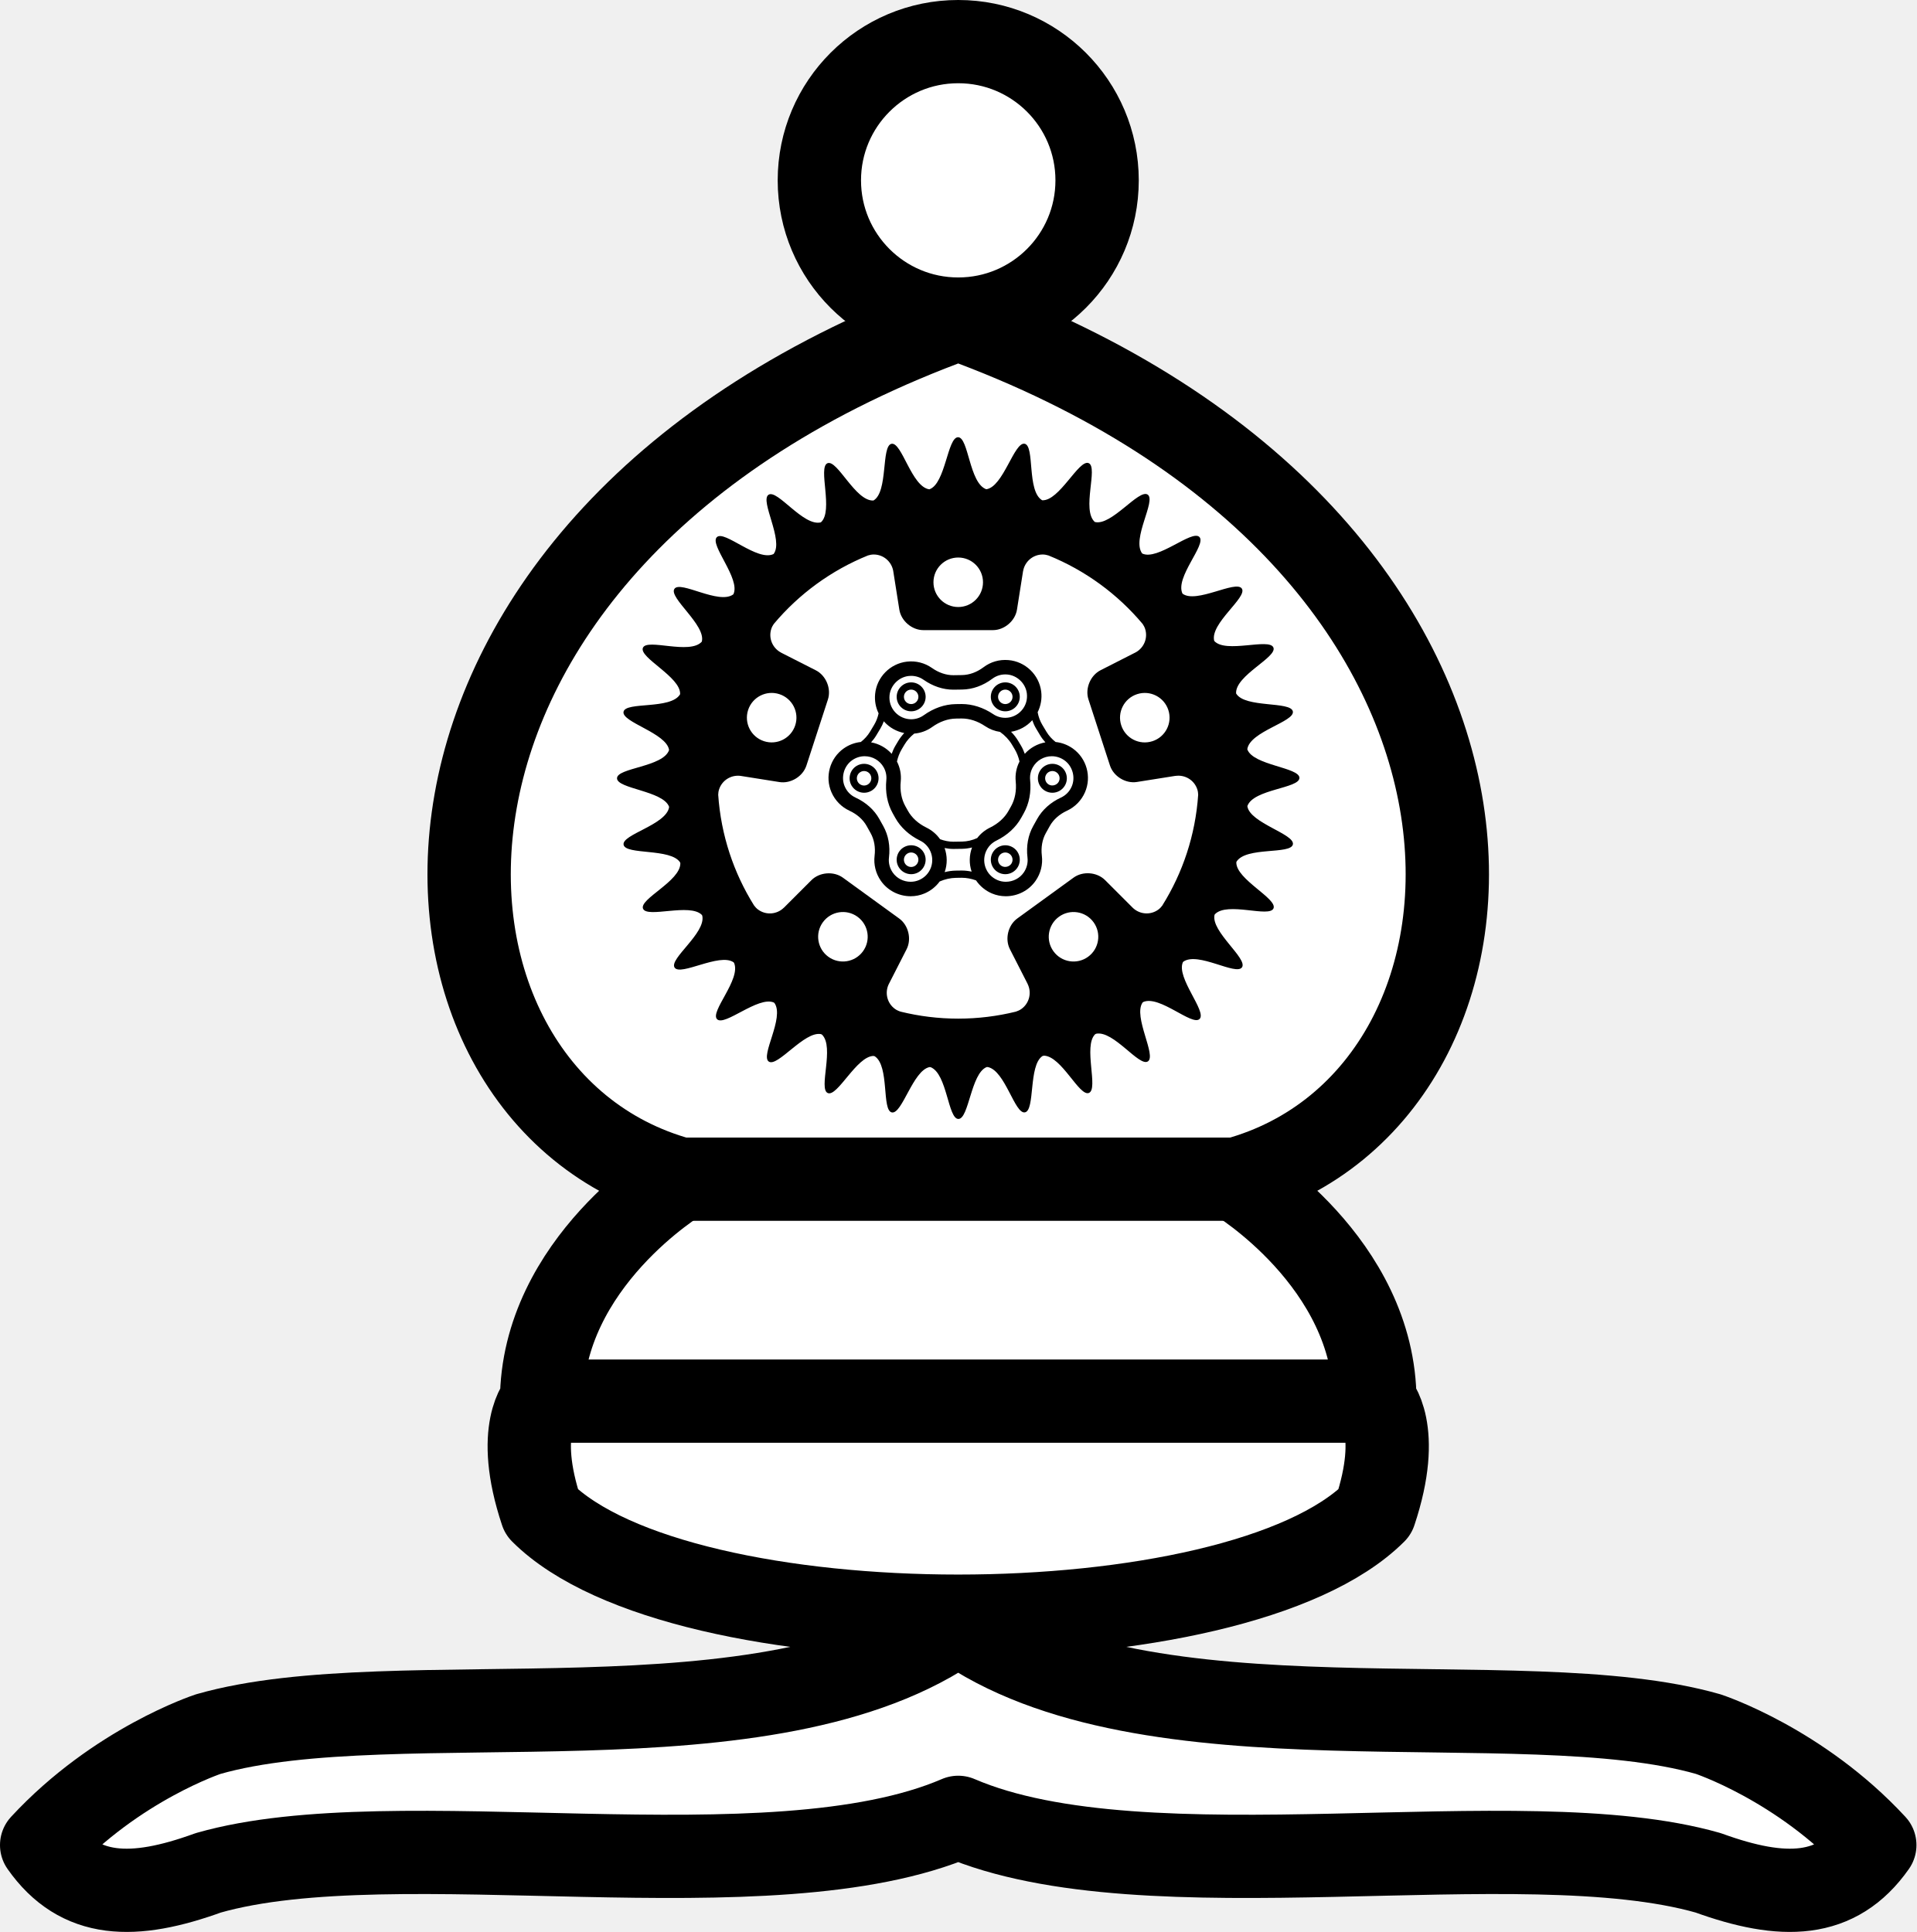
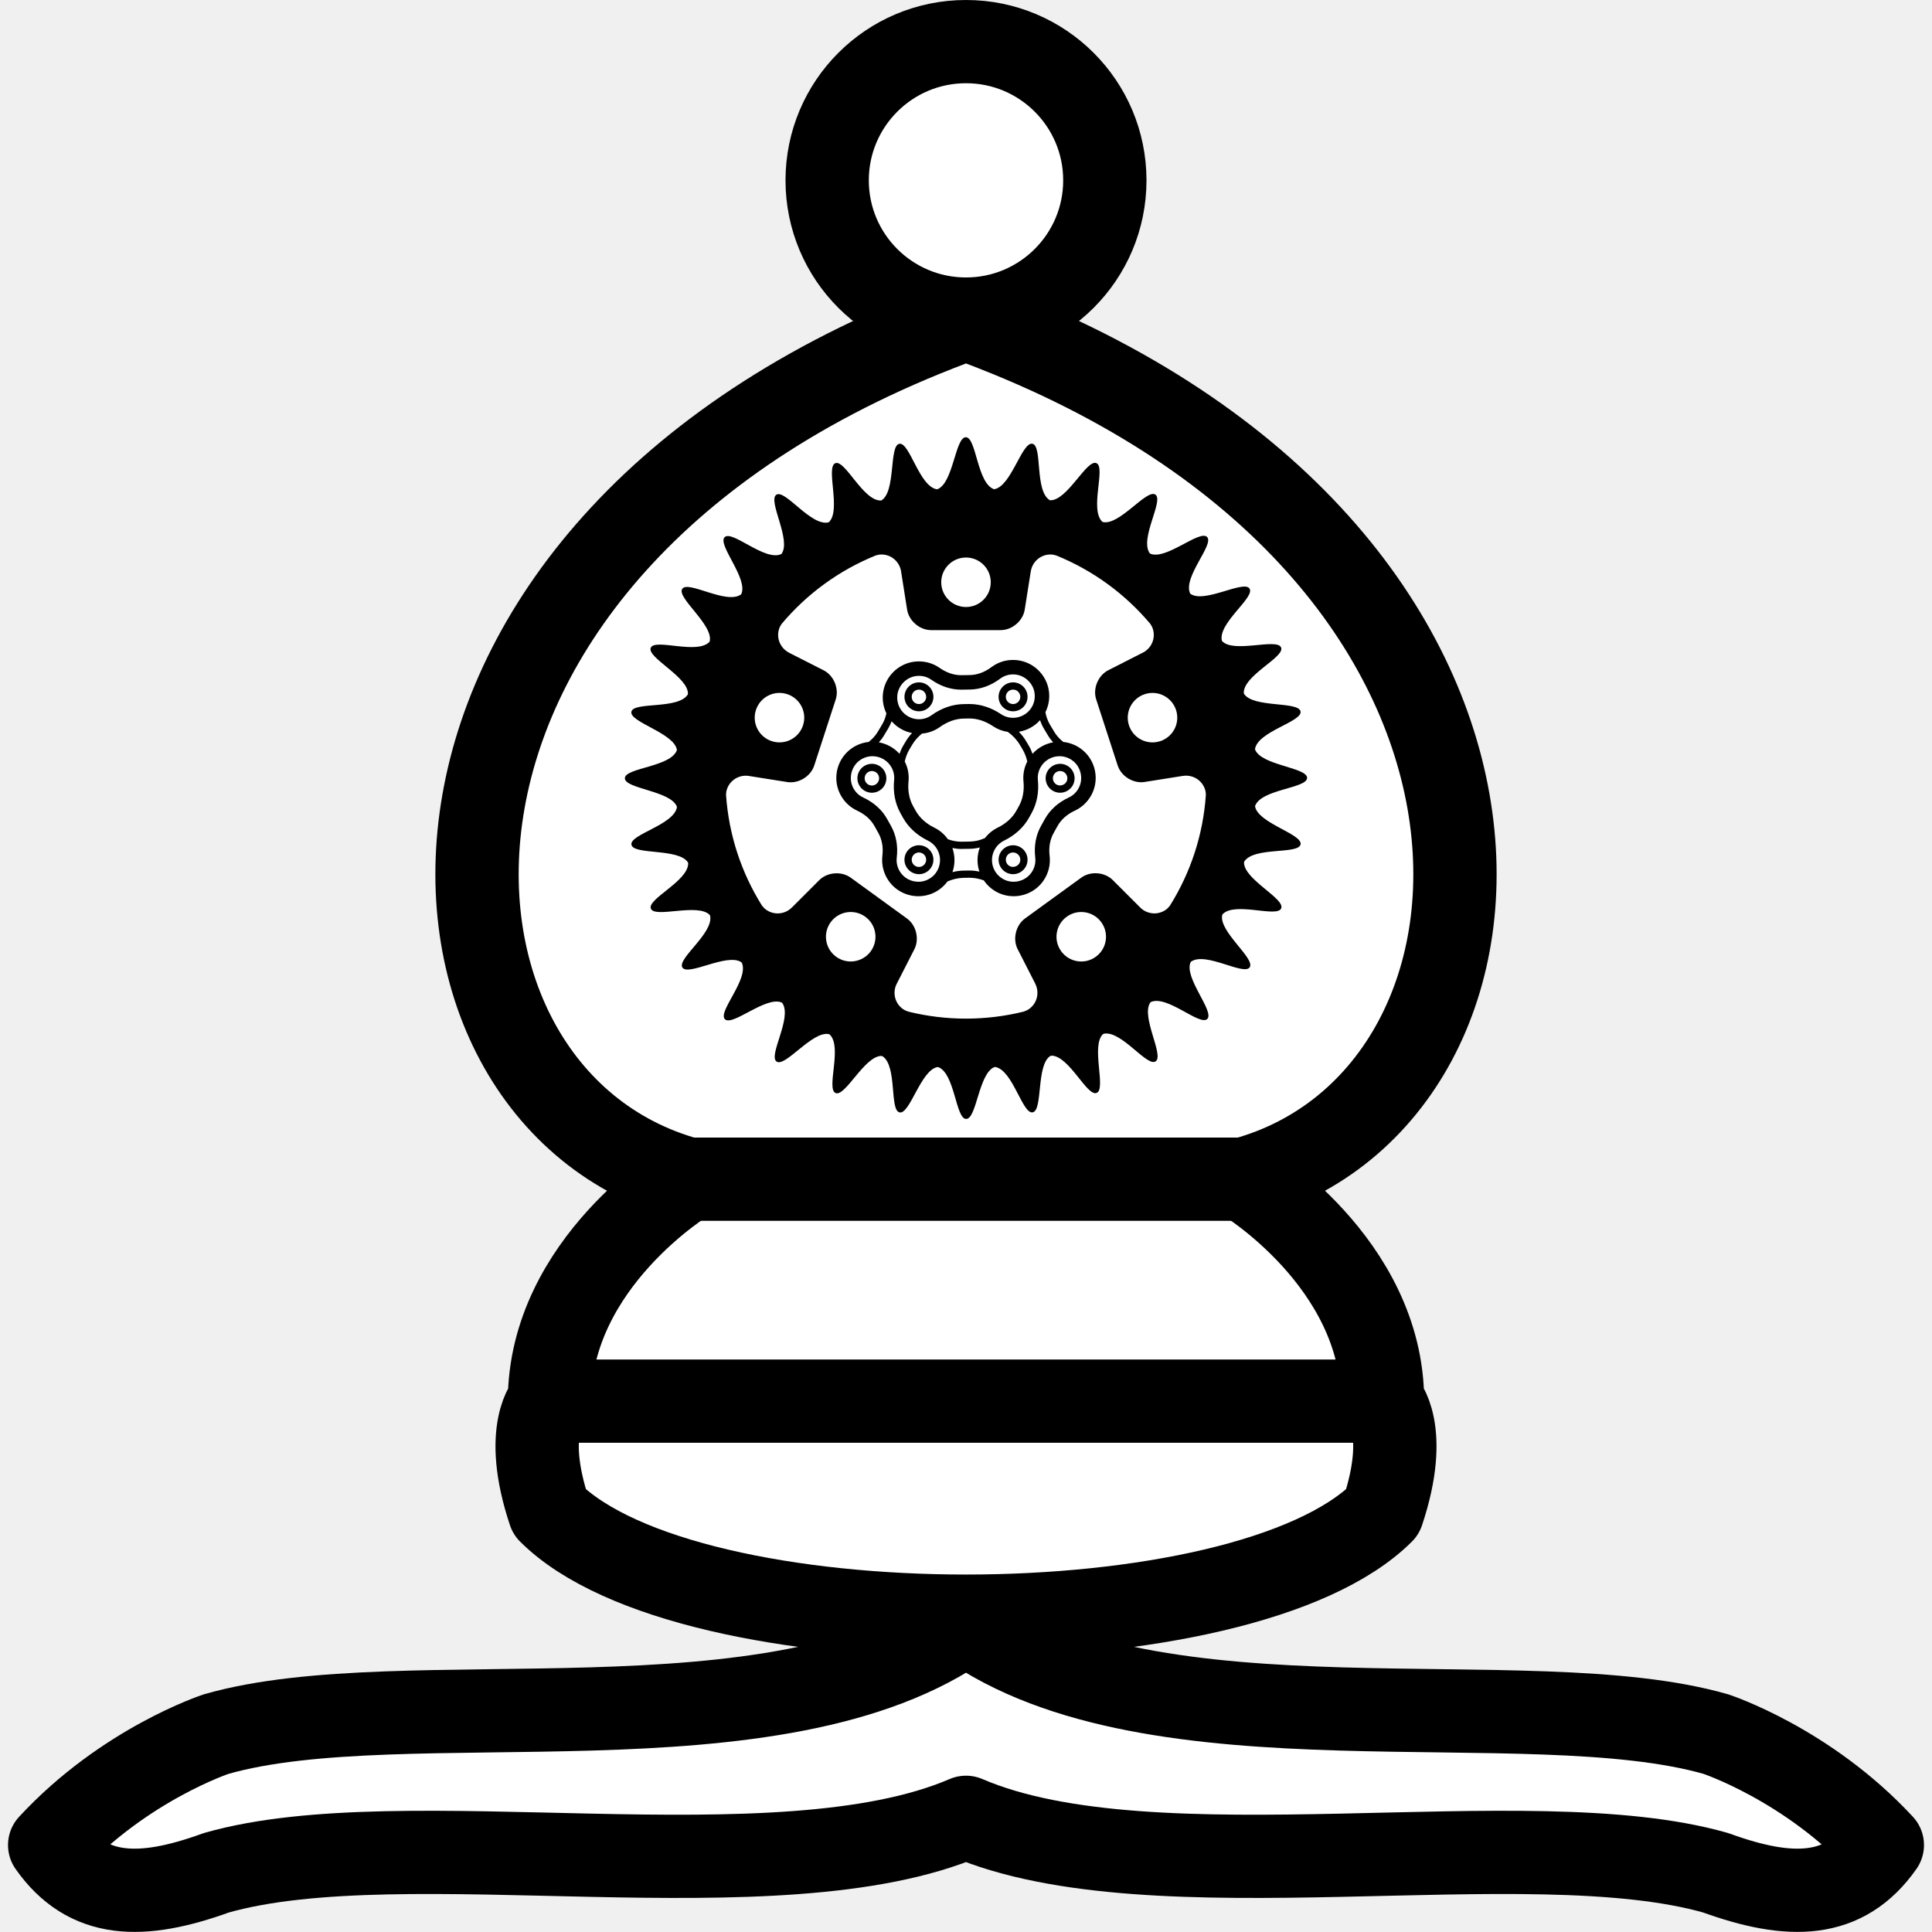
- <svg xmlns="http://www.w3.org/2000/svg" version="1.1" id="svg108" width="138.838" height="139.998">
+ <svg xmlns="http://www.w3.org/2000/svg" version="1.1" id="svg108" width="140" height="140">
  <defs id="defs112" />
-   <g id="g1226" transform="matrix(0.9059927,0,0,0.9052563,102.8252,104.1799)">
+   <g id="g1226" transform="matrix(0.9059927,0,0,0.9052563,103.406,104.1799)">
    <g style="fill:#ffffff;fill-opacity:1;fill-rule:evenodd;stroke:#000000;stroke-width:1.5;stroke-linecap:butt;stroke-linejoin:round;stroke-miterlimit:4;stroke-dasharray:none;stroke-opacity:1" id="g327" transform="matrix(4.441876,0,0,4.441876,-136.8145,-136.1823)">
      <path d="m 9,36 c 3.39,-0.97 10.11,0.43 13.5,-2 3.39,2.43 10.11,1.03 13.5,2 0,0 1.65,0.54 3,2 -0.68,0.97 -1.65,0.99 -3,0.5 -3.39,-0.97 -10.11,0.46 -13.5,-1 C 19.11,38.96 12.39,37.53 9,38.5 7.65,38.99 6.68,38.97 6,38 7.35,36.54 9,36 9,36 Z" id="path321" />
      <path d="m 15,32 c 2.5,2.5 12.5,2.5 15,0 0.5,-1.5 0,-2 0,-2 0,-2.5 -2.5,-4 -2.5,-4 5.5,-1.5 6,-11.5 -5,-15.5 -11,4 -10.5,14 -5,15.5 0,0 -2.5,1.5 -2.5,4 0,0 -0.5,0.5 0,2 z" id="path323" />
      <path d="m 25,8 a 2.5,2.5 0 1 1 -5,0 2.5,2.5 0 1 1 5,0 z" id="path325" />
    </g>
    <path style="fill:none;fill-opacity:1;fill-rule:evenodd;stroke:#000000;stroke-width:6.663;stroke-linecap:round;stroke-linejoin:miter;stroke-miterlimit:4;stroke-dasharray:none;stroke-opacity:1" d="M -70.186,-2.926 H -3.558" id="path1214" />
    <path style="fill:none;fill-opacity:1;fill-rule:evenodd;stroke:#000000;stroke-width:6.663;stroke-linecap:round;stroke-linejoin:miter;stroke-miterlimit:4;stroke-dasharray:none;stroke-opacity:1" d="m -59.082,-20.693 h 44.419" id="path329" />
  </g>
-   <path fill-rule="evenodd" clip-rule="evenodd" d="m 94.139,56.37 c 0,-0.768 -3.347,-0.902 -3.774,-2.065 -8.76e-4,-0.008 -8.76e-4,-0.015 -0.002,-0.023 0.195,-1.29 3.447,-1.98 3.298,-2.731 -0.15,-0.753 -3.457,-0.233 -4.103,-1.288 -0.004,-0.01 -0.006,-0.019 -0.009,-0.029 -0.051,-1.301 2.995,-2.609 2.703,-3.315 -0.296,-0.711 -3.453,0.452 -4.283,-0.472 -8.75e-4,-0.002 -0.002,-0.004 -0.004,-0.006 -0.326,-1.266 2.426,-3.154 2,-3.792 -0.429,-0.641 -3.309,1.122 -4.298,0.368 -0.567,-1.179 1.764,-3.566 1.222,-4.108 -0.546,-0.545 -3.025,1.745 -4.142,1.199 -0.788,-1.045 1.033,-3.842 0.396,-4.268 -0.642,-0.429 -2.626,2.3 -3.829,1.983 -0.976,-0.871 0.263,-3.97 -0.446,-4.263 -0.712,-0.296 -2.126,2.768 -3.369,2.69 -1.127,-0.664 -0.517,-3.944 -1.269,-4.094 -0.757,-0.151 -1.545,3.129 -2.778,3.296 -1.237,-0.432 -1.277,-3.769 -2.045,-3.769 -0.772,0 -0.905,3.371 -2.081,3.775 -1.296,-0.183 -1.988,-3.447 -2.741,-3.298 -0.757,0.151 -0.228,3.486 -1.307,4.108 -1.307,0.071 -2.621,-2.994 -3.331,-2.701 -0.712,0.295 0.456,3.46 -0.478,4.283 -1.268,0.326 -3.157,-2.424 -3.794,-1.998 -0.642,0.428 1.123,3.306 0.368,4.294 -1.179,0.568 -3.57,-1.762 -4.113,-1.22 -0.546,0.545 1.747,3.023 1.199,4.14 -1.046,0.786 -3.845,-1.032 -4.271,-0.395 -0.429,0.642 2.303,2.624 1.984,3.826 -0.872,0.975 -3.973,-0.263 -4.266,0.445 -0.295,0.71 2.748,2.114 2.695,3.351 -0.002,0.007 -0.003,0.014 -0.005,0.021 -0.673,1.119 -3.945,0.512 -4.094,1.263 -0.15,0.754 3.109,1.538 3.298,2.762 -5.44e-4,0.006 -5.44e-4,0.012 -0.001,0.019 -0.439,1.23 -3.769,1.273 -3.769,2.039 0,0.767 3.338,0.902 3.771,2.06 0.001,0.01 0.001,0.022 0.002,0.033 -0.205,1.286 -3.446,1.975 -3.296,2.725 0.149,0.75 3.428,0.238 4.093,1.277 0.006,0.021 0.011,0.043 0.018,0.064 0.013,1.294 -2.993,2.589 -2.702,3.291 0.292,0.706 3.402,-0.432 4.262,0.452 0.009,0.019 0.019,0.038 0.029,0.056 0.275,1.266 -2.427,3.127 -2.004,3.76 0.425,0.635 3.254,-1.087 4.268,-0.387 0.013,0.015 0.025,0.032 0.039,0.048 0.519,1.189 -1.769,3.542 -1.23,4.08 0.54,0.54 2.971,-1.693 4.105,-1.213 0.017,0.014 0.036,0.028 0.053,0.041 0.742,1.064 -1.044,3.819 -0.411,4.242 0.633,0.422 2.574,-2.226 3.78,-1.991 0.024,0.013 0.049,0.025 0.074,0.038 0.924,0.905 -0.282,3.943 0.42,4.233 0.703,0.291 2.087,-2.679 3.316,-2.689 0.029,0.009 0.058,0.016 0.087,0.025 1.078,0.713 0.491,3.92 1.235,4.067 0.748,0.149 1.527,-3.045 2.732,-3.285 0.026,0.002 0.052,0.003 0.079,0.006 1.203,0.481 1.251,3.752 2.012,3.752 0.762,0 0.902,-3.287 2.039,-3.756 0.028,-0.002 0.056,-0.003 0.085,-0.006 1.268,0.248 1.953,3.432 2.698,3.284 0.747,-0.149 0.244,-3.388 1.262,-4.077 0.036,-0.01 0.072,-0.02 0.107,-0.031 1.285,0.029 2.569,2.989 3.266,2.7 0.705,-0.291 -0.424,-3.379 0.445,-4.249 0.026,-0.013 0.052,-0.026 0.077,-0.04 1.267,-0.254 3.12,2.424 3.75,2.004 0.635,-0.424 -1.083,-3.243 -0.389,-4.261 0.017,-0.014 0.035,-0.029 0.052,-0.043 1.189,-0.514 3.542,1.768 4.081,1.23 0.541,-0.541 -1.702,-2.976 -1.213,-4.106 0.011,-0.015 0.023,-0.03 0.035,-0.045 1.061,-0.75 3.825,1.04 4.251,0.407 0.424,-0.635 -2.252,-2.587 -1.992,-3.792 0.009,-0.016 0.017,-0.034 0.026,-0.05 0.895,-0.941 3.955,0.275 4.248,-0.429 0.293,-0.707 -2.718,-2.101 -2.694,-3.334 0.005,-0.016 0.009,-0.033 0.014,-0.05 0.69,-1.101 3.935,-0.502 4.084,-1.251 0.151,-0.752 -3.101,-1.536 -3.297,-2.757 8.75e-4,-0.009 8.75e-4,-0.017 0.002,-0.027 0.443,-1.226 3.768,-1.269 3.768,-2.034 z M 76.718,66.43 c 0.801,-0.582 1.924,-0.405 2.505,0.397 0.582,0.801 0.405,1.923 -0.397,2.504 -0.801,0.583 -1.924,0.405 -2.506,-0.397 -0.583,-0.802 -0.404,-1.922 0.398,-2.504 z m 7.496,-0.824 c -0.084,0.114 -0.181,0.221 -0.302,0.309 -0.568,0.412 -1.332,0.346 -1.829,-0.115 l -2.025,-2.025 c -0.585,-0.585 -1.613,-0.666 -2.283,-0.179 l -4.078,2.96 c -0.669,0.486 -0.91,1.487 -0.534,2.224 l 1.284,2.516 -9.97e-4,0.004 c 0.307,0.62 0.136,1.387 -0.443,1.807 -0.129,0.093 -0.269,0.155 -0.413,0.201 -1.336,0.328 -2.732,0.505 -4.171,0.505 -1.439,0 -2.835,-0.177 -4.172,-0.506 -0.144,-0.045 -0.285,-0.107 -0.414,-0.201 -0.568,-0.412 -0.742,-1.159 -0.456,-1.772 l 1.302,-2.55 c 0.376,-0.737 0.135,-1.739 -0.534,-2.224 l -4.078,-2.96 c -0.67,-0.486 -1.697,-0.405 -2.282,0.179 l -1.998,1.999 -0.004,-4.92e-4 c -0.494,0.484 -1.278,0.558 -1.857,0.137 -0.121,-0.087 -0.217,-0.194 -0.301,-0.307 -1.472,-2.355 -2.395,-5.087 -2.594,-8.018 0.004,-0.129 0.02,-0.258 0.062,-0.387 0.217,-0.667 0.874,-1.063 1.546,-0.981 l 2.83,0.449 c 0.818,0.129 1.696,-0.409 1.952,-1.195 l 1.558,-4.79 c 0.256,-0.787 -0.138,-1.738 -0.876,-2.113 l -2.52,-1.281 -4.93e-4,-0.004 c -0.613,-0.321 -0.926,-1.042 -0.705,-1.722 0.042,-0.131 0.108,-0.246 0.182,-0.355 1.818,-2.166 4.155,-3.881 6.818,-4.96 0.133,-0.041 0.271,-0.07 0.417,-0.07 0.703,0 1.281,0.503 1.411,1.166 l 0.447,2.828 c 0.13,0.818 0.913,1.486 1.741,1.486 h 5.041 c 0.828,0 1.612,-0.668 1.741,-1.486 l 0.441,-2.79 0.003,-0.002 c 0.116,-0.682 0.706,-1.202 1.421,-1.202 0.147,0 0.285,0.029 0.417,0.07 2.664,1.079 5.001,2.794 6.82,4.96 0.073,0.109 0.138,0.225 0.18,0.355 0.217,0.668 -0.082,1.373 -0.674,1.702 l -2.553,1.299 c -0.738,0.376 -1.133,1.327 -0.877,2.113 l 1.558,4.79 c 0.256,0.787 1.134,1.325 1.951,1.195 l 2.791,-0.443 0.004,0.003 c 0.685,-0.101 1.362,0.298 1.583,0.979 0.042,0.128 0.057,0.258 0.062,0.386 -0.199,2.931 -1.121,5.661 -2.593,8.017 z m -24.599,1.221 c 0.582,-0.802 1.704,-0.979 2.506,-0.397 0.802,0.582 0.979,1.703 0.397,2.504 -0.583,0.801 -1.705,0.979 -2.507,0.397 -0.802,-0.582 -0.98,-1.703 -0.397,-2.504 z M 56.459,50.299 c 0.943,0.306 1.458,1.317 1.152,2.259 -0.307,0.942 -1.318,1.457 -2.261,1.151 -0.943,-0.306 -1.459,-1.317 -1.153,-2.259 0.307,-0.942 1.318,-1.457 2.261,-1.151 z m 12.961,-9.899 c 0.991,0 1.794,0.803 1.794,1.793 0,0.99 -0.803,1.793 -1.794,1.793 -0.991,0 -1.795,-0.803 -1.795,-1.793 0,-0.99 0.803,-1.793 1.795,-1.793 z m 14.069,13.309 c -0.943,0.307 -1.954,-0.209 -2.26,-1.15 -0.307,-0.942 0.209,-1.953 1.151,-2.259 0.943,-0.306 1.955,0.209 2.261,1.151 0.307,0.942 -0.209,1.954 -1.152,2.259 z" id="path87" style="stroke-width:0.494" />
-   <g id="g217" transform="matrix(0.2098511,0,0,0.2096806,58.92681,45.91265)">
+   <path fill-rule="evenodd" clip-rule="evenodd" d="m 94.719,56.37 c 0,-0.768 -3.347,-0.902 -3.774,-2.065 -8.76e-4,-0.008 -8.76e-4,-0.015 -0.002,-0.023 0.195,-1.29 3.447,-1.98 3.298,-2.731 -0.15,-0.753 -3.457,-0.233 -4.103,-1.288 -0.004,-0.01 -0.006,-0.019 -0.009,-0.029 -0.051,-1.301 2.995,-2.609 2.703,-3.315 -0.296,-0.711 -3.453,0.452 -4.283,-0.472 -8.75e-4,-0.002 -0.002,-0.004 -0.004,-0.006 -0.326,-1.266 2.426,-3.154 2,-3.792 -0.429,-0.641 -3.309,1.122 -4.298,0.368 -0.567,-1.179 1.764,-3.566 1.222,-4.108 -0.546,-0.545 -3.025,1.745 -4.142,1.199 -0.788,-1.045 1.033,-3.842 0.396,-4.268 -0.642,-0.429 -2.626,2.3 -3.829,1.983 -0.976,-0.871 0.263,-3.97 -0.446,-4.263 -0.712,-0.296 -2.126,2.768 -3.369,2.69 -1.127,-0.664 -0.517,-3.944 -1.269,-4.094 -0.757,-0.151 -1.545,3.129 -2.778,3.296 -1.237,-0.432 -1.277,-3.769 -2.045,-3.769 -0.772,0 -0.905,3.371 -2.081,3.775 -1.296,-0.183 -1.988,-3.447 -2.741,-3.298 -0.757,0.151 -0.228,3.486 -1.307,4.108 -1.307,0.071 -2.621,-2.994 -3.331,-2.701 -0.712,0.295 0.456,3.46 -0.478,4.283 -1.268,0.326 -3.157,-2.424 -3.794,-1.998 -0.642,0.428 1.123,3.306 0.368,4.294 -1.179,0.568 -3.57,-1.762 -4.113,-1.22 -0.546,0.545 1.747,3.023 1.199,4.14 -1.046,0.786 -3.845,-1.032 -4.271,-0.395 -0.429,0.642 2.303,2.624 1.984,3.826 -0.872,0.975 -3.973,-0.263 -4.266,0.445 -0.295,0.71 2.748,2.114 2.695,3.351 -0.002,0.007 -0.003,0.014 -0.005,0.021 -0.673,1.119 -3.945,0.512 -4.094,1.263 -0.15,0.754 3.109,1.538 3.298,2.762 -5.44e-4,0.006 -5.44e-4,0.012 -0.001,0.019 -0.439,1.23 -3.769,1.273 -3.769,2.039 0,0.767 3.338,0.902 3.771,2.06 0.001,0.01 0.001,0.022 0.002,0.033 -0.205,1.286 -3.446,1.975 -3.296,2.725 0.149,0.75 3.428,0.238 4.093,1.277 0.006,0.021 0.011,0.043 0.018,0.064 0.013,1.294 -2.993,2.589 -2.702,3.291 0.292,0.706 3.402,-0.432 4.262,0.452 0.009,0.019 0.019,0.038 0.029,0.056 0.275,1.266 -2.427,3.127 -2.004,3.76 0.425,0.635 3.254,-1.087 4.268,-0.387 0.013,0.015 0.025,0.032 0.039,0.048 0.519,1.189 -1.769,3.542 -1.23,4.08 0.54,0.54 2.971,-1.693 4.105,-1.213 0.017,0.014 0.036,0.028 0.053,0.041 0.742,1.064 -1.044,3.819 -0.411,4.242 0.633,0.422 2.574,-2.226 3.78,-1.991 0.024,0.013 0.049,0.025 0.074,0.038 0.924,0.905 -0.282,3.943 0.42,4.233 0.703,0.291 2.087,-2.679 3.316,-2.689 0.029,0.009 0.058,0.016 0.087,0.025 1.078,0.713 0.491,3.92 1.235,4.067 0.748,0.149 1.527,-3.045 2.732,-3.285 0.026,0.002 0.052,0.003 0.079,0.006 1.203,0.481 1.251,3.752 2.012,3.752 0.762,0 0.902,-3.287 2.039,-3.756 0.028,-0.002 0.056,-0.003 0.085,-0.006 1.268,0.248 1.953,3.432 2.698,3.284 0.747,-0.149 0.244,-3.388 1.262,-4.077 0.036,-0.01 0.072,-0.02 0.107,-0.031 1.285,0.029 2.569,2.989 3.266,2.7 0.705,-0.291 -0.424,-3.379 0.445,-4.249 0.026,-0.013 0.052,-0.026 0.077,-0.04 1.267,-0.254 3.12,2.424 3.75,2.004 0.635,-0.424 -1.083,-3.243 -0.389,-4.261 0.017,-0.014 0.035,-0.029 0.052,-0.043 1.189,-0.514 3.542,1.768 4.081,1.23 0.541,-0.541 -1.702,-2.976 -1.213,-4.106 0.011,-0.015 0.023,-0.03 0.035,-0.045 1.061,-0.75 3.825,1.04 4.251,0.407 0.424,-0.635 -2.252,-2.587 -1.992,-3.792 0.009,-0.016 0.017,-0.034 0.026,-0.05 0.895,-0.941 3.955,0.275 4.248,-0.429 0.293,-0.707 -2.718,-2.101 -2.694,-3.334 0.005,-0.016 0.009,-0.033 0.014,-0.05 0.69,-1.101 3.935,-0.502 4.084,-1.251 0.151,-0.752 -3.101,-1.536 -3.297,-2.757 8.75e-4,-0.009 8.75e-4,-0.017 0.002,-0.027 0.443,-1.226 3.768,-1.269 3.768,-2.034 z M 77.298,66.43 c 0.801,-0.582 1.924,-0.405 2.505,0.397 0.582,0.801 0.405,1.923 -0.397,2.504 -0.801,0.583 -1.924,0.405 -2.506,-0.397 -0.583,-0.802 -0.404,-1.922 0.398,-2.504 z m 7.496,-0.824 c -0.084,0.114 -0.181,0.221 -0.302,0.309 -0.568,0.412 -1.332,0.346 -1.829,-0.115 l -2.025,-2.025 c -0.585,-0.585 -1.613,-0.666 -2.283,-0.179 l -4.078,2.96 c -0.669,0.486 -0.91,1.487 -0.534,2.224 l 1.284,2.516 -9.97e-4,0.004 c 0.307,0.62 0.136,1.387 -0.443,1.807 -0.129,0.093 -0.269,0.155 -0.413,0.201 -1.336,0.328 -2.732,0.505 -4.171,0.505 -1.439,0 -2.835,-0.177 -4.172,-0.506 -0.144,-0.045 -0.285,-0.107 -0.414,-0.201 -0.568,-0.412 -0.742,-1.159 -0.456,-1.772 l 1.302,-2.55 c 0.376,-0.737 0.135,-1.739 -0.534,-2.224 l -4.078,-2.96 c -0.67,-0.486 -1.697,-0.405 -2.282,0.179 l -1.998,1.999 -0.004,-4.92e-4 c -0.494,0.484 -1.278,0.558 -1.857,0.137 -0.121,-0.087 -0.217,-0.194 -0.301,-0.307 -1.472,-2.355 -2.395,-5.087 -2.594,-8.018 0.004,-0.129 0.02,-0.258 0.062,-0.387 0.217,-0.667 0.874,-1.063 1.546,-0.981 l 2.83,0.449 c 0.818,0.129 1.696,-0.409 1.952,-1.195 l 1.558,-4.79 c 0.256,-0.787 -0.138,-1.738 -0.876,-2.113 l -2.52,-1.281 -4.93e-4,-0.004 c -0.613,-0.321 -0.926,-1.042 -0.705,-1.722 0.042,-0.131 0.108,-0.246 0.182,-0.355 1.818,-2.166 4.155,-3.881 6.818,-4.96 0.133,-0.041 0.271,-0.07 0.417,-0.07 0.703,0 1.281,0.503 1.411,1.166 l 0.447,2.828 c 0.13,0.818 0.913,1.486 1.741,1.486 h 5.041 c 0.828,0 1.612,-0.668 1.741,-1.486 l 0.441,-2.79 0.003,-0.002 c 0.116,-0.682 0.706,-1.202 1.421,-1.202 0.147,0 0.285,0.029 0.417,0.07 2.664,1.079 5.001,2.794 6.82,4.96 0.073,0.109 0.138,0.225 0.18,0.355 0.217,0.668 -0.082,1.373 -0.674,1.702 l -2.553,1.299 c -0.738,0.376 -1.133,1.327 -0.877,2.113 l 1.558,4.79 c 0.256,0.787 1.134,1.325 1.951,1.195 l 2.791,-0.443 0.004,0.003 c 0.685,-0.101 1.362,0.298 1.583,0.979 0.042,0.128 0.057,0.258 0.062,0.386 -0.199,2.931 -1.121,5.661 -2.593,8.017 z m -24.599,1.221 c 0.582,-0.802 1.704,-0.979 2.506,-0.397 0.802,0.582 0.979,1.703 0.397,2.504 -0.583,0.801 -1.705,0.979 -2.507,0.397 -0.802,-0.582 -0.98,-1.703 -0.397,-2.504 z M 57.039,50.299 c 0.943,0.306 1.458,1.317 1.152,2.259 -0.307,0.942 -1.318,1.457 -2.261,1.151 -0.943,-0.306 -1.459,-1.317 -1.153,-2.259 0.307,-0.942 1.318,-1.457 2.261,-1.151 z m 12.961,-9.899 c 0.991,0 1.794,0.803 1.794,1.793 0,0.99 -0.803,1.793 -1.794,1.793 -0.991,0 -1.795,-0.803 -1.795,-1.793 0,-0.99 0.803,-1.793 1.795,-1.793 z m 14.069,13.309 c -0.943,0.307 -1.954,-0.209 -2.26,-1.15 -0.307,-0.942 0.209,-1.953 1.151,-2.259 0.943,-0.306 1.955,0.209 2.261,1.151 0.307,0.942 -0.209,1.954 -1.152,2.259 z" id="path87" style="stroke-width:0.494" />
+   <g id="g217" transform="matrix(0.2098511,0,0,0.2096806,59.5076,45.91265)">
    <path d="m 33.75,16.854 c -2.757,0 -5,2.243 -5,5 0,2.757 2.243,5 5,5 2.757,0 5,-2.243 5,-5 0,-2.757 -2.243,-5 -5,-5 z m 0,7.5 c -1.378,0 -2.5,-1.121 -2.5,-2.5 0,-1.379 1.122,-2.5 2.5,-2.5 1.378,0 2.5,1.121 2.5,2.5 0,1.379 -1.122,2.5 -2.5,2.5 z" id="path168" />
    <path d="m 66.25,26.854 c 2.757,0 5,-2.243 5,-5 0,-2.757 -2.243,-5 -5,-5 -2.757,0 -5,2.243 -5,5 0,2.757 2.243,5 5,5 z m 0,-7.5 c 1.378,0 2.5,1.121 2.5,2.5 0,1.379 -1.122,2.5 -2.5,2.5 -1.378,0 -2.5,-1.121 -2.5,-2.5 0,-1.379 1.122,-2.5 2.5,-2.5 z" id="path170" />
    <path d="m 89.565,39.715 c -1.784,-1.269 -3.82,-2.034 -5.951,-2.26 -1.285,-1.01 -2.357,-2.195 -3.159,-3.536 L 79.021,31.521 C 78.237,30.21 77.705,28.741 77.418,27.172 78.508,24.977 78.959,22.486 78.645,20 77.912,14.192 73.142,9.629 67.303,9.149 c -3.125,-0.256 -6.088,0.61 -8.539,2.45 -2.331,1.75 -4.919,2.695 -7.483,2.734 l -2.962,0.045 c -2.51,0 -5.067,-0.867 -7.396,-2.507 -2.499,-1.758 -5.545,-2.529 -8.61,-2.187 -5.822,0.66 -10.45,5.367 -11.004,11.193 -0.224,2.357 0.204,4.641 1.201,6.684 -0.302,1.423 -0.814,2.756 -1.533,3.959 l -1.434,2.398 c -0.802,1.34 -1.874,2.526 -3.159,3.536 -2.13,0.227 -4.166,0.991 -5.95,2.26 -4.77,3.394 -6.532,9.756 -4.192,15.127 1.229,2.82 3.431,5.08 6.2,6.363 2.645,1.226 4.703,3.057 5.95,5.297 l 1.36,2.441 c 1.248,2.24 1.723,4.954 1.373,7.848 -0.367,3.03 0.396,6.092 2.148,8.62 2.321,3.353 6.174,5.354 10.306,5.354 1.652,0 3.254,-0.321 4.762,-0.955 2.121,-0.893 3.928,-2.342 5.26,-4.153 1.828,-0.792 3.716,-1.219 5.586,-1.248 l 2.021,-0.03 c 1.641,0 3.304,0.315 4.935,0.904 1.352,1.984 3.251,3.574 5.514,4.526 1.508,0.634 3.11,0.955 4.762,0.955 4.132,0 7.985,-2.001 10.306,-5.353 1.752,-2.529 2.515,-5.591 2.148,-8.62 -0.35,-2.895 0.125,-5.608 1.373,-7.849 l 1.36,-2.441 c 1.248,-2.24 3.305,-4.071 5.95,-5.297 2.769,-1.283 4.971,-3.543 6.2,-6.363 2.341,-5.369 0.578,-11.732 -4.191,-15.125 z m -38.357,42.164 -2.059,0.03 c -1.281,0.02 -2.566,0.201 -3.836,0.526 0.01,-0.029 0.025,-0.057 0.035,-0.087 0.929,-2.692 0.887,-5.602 -0.05,-8.25 1.002,0.205 2.012,0.321 3.021,0.321 l 3.02,-0.045 c 1.15,-0.018 2.298,-0.181 3.43,-0.463 -0.992,2.667 -1.062,5.613 -0.145,8.343 -1.136,-0.24 -2.279,-0.375 -3.416,-0.375 z m 18.639,-30.79 c 0.314,3.166 -0.232,6.119 -1.581,8.54 l -0.885,1.587 c -1.349,2.423 -3.572,4.442 -6.429,5.841 -1.741,0.852 -3.236,2.082 -4.4,3.602 -1.704,0.774 -3.479,1.189 -5.25,1.216 L 48.32,71.92 c -1.535,0 -3.081,-0.301 -4.588,-0.866 -1.201,-1.702 -2.796,-3.074 -4.683,-3.997 -2.857,-1.398 -5.08,-3.418 -6.43,-5.841 l -0.884,-1.587 c -1.349,-2.421 -1.896,-5.374 -1.582,-8.54 0.237,-2.385 -0.22,-4.754 -1.308,-6.885 0.339,-1.548 0.902,-2.992 1.678,-4.29 l 0.932,-1.559 c 0.852,-1.424 1.989,-2.699 3.351,-3.799 2.243,-0.188 4.377,-0.97 6.213,-2.289 2.584,-1.854 5.416,-2.858 8.187,-2.9 l 2.006,-0.029 c 2.71,0 5.505,0.916 8.083,2.65 1.555,1.045 3.304,1.717 5.136,1.984 1.708,1.221 3.106,2.7 4.113,4.383 l 0.932,1.559 c 0.776,1.298 1.338,2.742 1.678,4.29 -1.087,2.131 -1.545,4.5 -1.307,6.885 z m 3.129,-9.547 c -0.363,-1.02 -0.808,-1.998 -1.354,-2.911 L 70.69,37.072 c -0.677,-1.132 -1.5,-2.184 -2.451,-3.144 2.811,-0.456 5.405,-1.854 7.323,-4 0.344,1.007 0.775,1.973 1.314,2.875 l 1.434,2.398 c 0.507,0.847 1.109,1.636 1.779,2.376 -2.75,0.493 -5.255,1.893 -7.113,3.965 z M 61.767,15.597 c 1.469,-1.103 3.248,-1.62 5.127,-1.466 3.44,0.283 6.36,3.074 6.791,6.494 0.274,2.17 -0.355,4.263 -1.772,5.895 -1.398,1.61 -3.421,2.552 -5.551,2.584 l -0.121,0.001 c -1.487,0 -2.924,-0.438 -4.157,-1.266 -3.406,-2.29 -7.166,-3.501 -10.873,-3.501 l -2.083,0.029 c -3.796,0.059 -7.608,1.386 -11.026,3.839 -1.24,0.89 -2.705,1.373 -4.237,1.396 l -0.117,0.001 c -2.106,0 -4.129,-0.896 -5.55,-2.457 -1.438,-1.582 -2.118,-3.64 -1.913,-5.795 0.326,-3.43 3.159,-6.31 6.589,-6.698 0.296,-0.034 0.588,-0.05 0.878,-0.05 1.545,0 3.03,0.469 4.292,1.356 3.175,2.236 6.728,3.418 10.273,3.418 l 3.039,-0.045 c 3.63,-0.055 7.229,-1.347 10.411,-3.735 z M 24.501,30.51 c 1.822,2.003 4.242,3.34 6.861,3.853 -0.78,0.842 -1.474,1.743 -2.052,2.71 l -0.932,1.559 c -0.546,0.913 -0.991,1.891 -1.354,2.911 -1.858,-2.072 -4.362,-3.472 -7.113,-3.964 0.67,-0.739 1.272,-1.528 1.779,-2.376 l 1.434,-2.398 c 0.476,-0.796 0.869,-1.641 1.193,-2.519 0.063,0.072 0.118,0.151 0.184,0.224 z m -9.957,26.158 c -1.681,-0.779 -2.967,-2.102 -3.717,-3.824 -1.379,-3.164 -0.301,-7.057 2.507,-9.055 1.299,-0.925 2.812,-1.413 4.374,-1.413 2.723,0 5.237,1.476 6.561,3.852 0.746,1.339 1.06,2.849 0.909,4.367 -0.416,4.186 0.341,8.151 2.189,11.468 l 0.884,1.587 c 1.848,3.317 4.822,6.049 8.599,7.897 1.371,0.671 2.489,1.733 3.235,3.072 1.037,1.86 1.232,4.083 0.537,6.099 -0.705,2.043 -2.203,3.635 -4.219,4.482 -0.891,0.375 -1.841,0.564 -2.823,0.564 -2.492,0 -4.808,-1.196 -6.196,-3.2 -1.054,-1.521 -1.514,-3.358 -1.294,-5.173 0.478,-3.95 -0.204,-7.713 -1.969,-10.882 l -1.36,-2.441 c -1.765,-3.169 -4.607,-5.727 -8.217,-7.4 z m 61.335,9.842 c -1.765,3.169 -2.446,6.932 -1.969,10.883 0.22,1.813 -0.24,3.65 -1.294,5.173 -1.388,2.003 -3.704,3.199 -6.196,3.199 -0.982,0 -1.933,-0.189 -2.823,-0.564 -2.016,-0.848 -3.514,-2.439 -4.219,-4.482 -0.695,-2.016 -0.5,-4.238 0.537,-6.099 0.746,-1.339 1.864,-2.401 3.235,-3.072 3.777,-1.849 6.751,-4.58 8.599,-7.897 l 0.884,-1.587 c 1.848,-3.316 2.604,-7.282 2.189,-11.468 -0.151,-1.519 0.163,-3.028 0.909,-4.367 1.323,-2.376 3.837,-3.852 6.561,-3.852 1.563,0 3.075,0.488 4.374,1.413 2.808,1.998 3.886,5.891 2.507,9.055 -0.75,1.723 -2.036,3.045 -3.717,3.824 -3.61,1.673 -6.451,4.231 -8.217,7.4 z" id="path172" />
    <path d="m 80,54.331 c 0.76,0.438 1.623,0.67 2.496,0.67 1.783,0 3.443,-0.958 4.334,-2.501 1.378,-2.388 0.557,-5.451 -1.83,-6.831 -0.76,-0.438 -1.623,-0.67 -2.496,-0.67 -1.783,0 -3.443,0.958 -4.334,2.501 -1.378,2.388 -0.557,5.451 1.83,6.831 z m 0.335,-5.581 c 0.445,-0.771 1.276,-1.251 2.169,-1.251 0.435,0 0.866,0.116 1.246,0.335 1.194,0.69 1.604,2.223 0.916,3.416 -0.662,1.147 -2.257,1.584 -3.415,0.916 -1.194,-0.69 -1.605,-2.223 -0.916,-3.416 z" id="path174" />
    <path d="m 71.08,76.852 c -0.346,-1.29 -1.173,-2.368 -2.329,-3.035 -0.76,-0.439 -1.624,-0.671 -2.497,-0.671 -1.782,0 -3.442,0.958 -4.333,2.5 -1.378,2.388 -0.557,5.451 1.83,6.831 0.76,0.438 1.623,0.67 2.496,0.67 1.783,0 3.443,-0.958 4.334,-2.501 0.667,-1.157 0.844,-2.504 0.499,-3.794 z m -2.665,2.544 c -0.663,1.147 -2.257,1.584 -3.415,0.916 -1.194,-0.69 -1.604,-2.223 -0.916,-3.416 0.445,-0.771 1.276,-1.25 2.168,-1.25 0.435,0 0.866,0.115 1.247,0.336 0.578,0.333 0.992,0.872 1.165,1.518 0.173,0.644 0.085,1.317 -0.249,1.896 z" id="path176" />
    <path d="m 21.83,47.5 c -0.891,-1.543 -2.551,-2.501 -4.334,-2.501 -0.873,0 -1.736,0.231 -2.497,0.671 -2.387,1.379 -3.208,4.442 -1.83,6.83 0.891,1.542 2.551,2.501 4.333,2.501 0,0 0,0 0,0 0.874,0 1.736,-0.231 2.497,-0.671 2.388,-1.379 3.209,-4.442 1.831,-6.83 z m -6.495,3.75 c -0.689,-1.193 -0.278,-2.726 0.915,-3.415 0.38,-0.22 0.811,-0.336 1.246,-0.336 0.893,0 1.724,0.479 2.169,1.251 0.689,1.193 0.278,2.726 -0.915,3.415 -0.38,0.22 -0.811,0.336 -1.246,0.336 -0.893,0 -1.724,-0.48 -2.169,-1.251 z" id="path178" />
    <path d="m 31.25,73.815 c -1.156,0.668 -1.984,1.746 -2.33,3.036 -0.346,1.29 -0.168,2.638 0.5,3.794 0.891,1.542 2.551,2.501 4.333,2.501 0,0 0,0 0,0 0.874,0 1.736,-0.231 2.497,-0.671 2.387,-1.379 3.208,-4.442 1.83,-6.83 -0.891,-1.542 -2.551,-2.5 -4.333,-2.5 -0.874,0.001 -1.738,0.232 -2.497,0.67 z m 1.25,2.165 c 0.38,-0.22 0.811,-0.335 1.246,-0.335 0.892,0 1.723,0.479 2.168,1.25 0.689,1.193 0.278,2.726 -0.915,3.415 -0.38,0.22 -0.811,0.336 -1.246,0.336 -0.893,0 -1.724,-0.479 -2.169,-1.251 -0.334,-0.578 -0.422,-1.252 -0.25,-1.896 0.174,-0.645 0.588,-1.185 1.166,-1.519 z" id="path180" />
  </g>
</svg>
